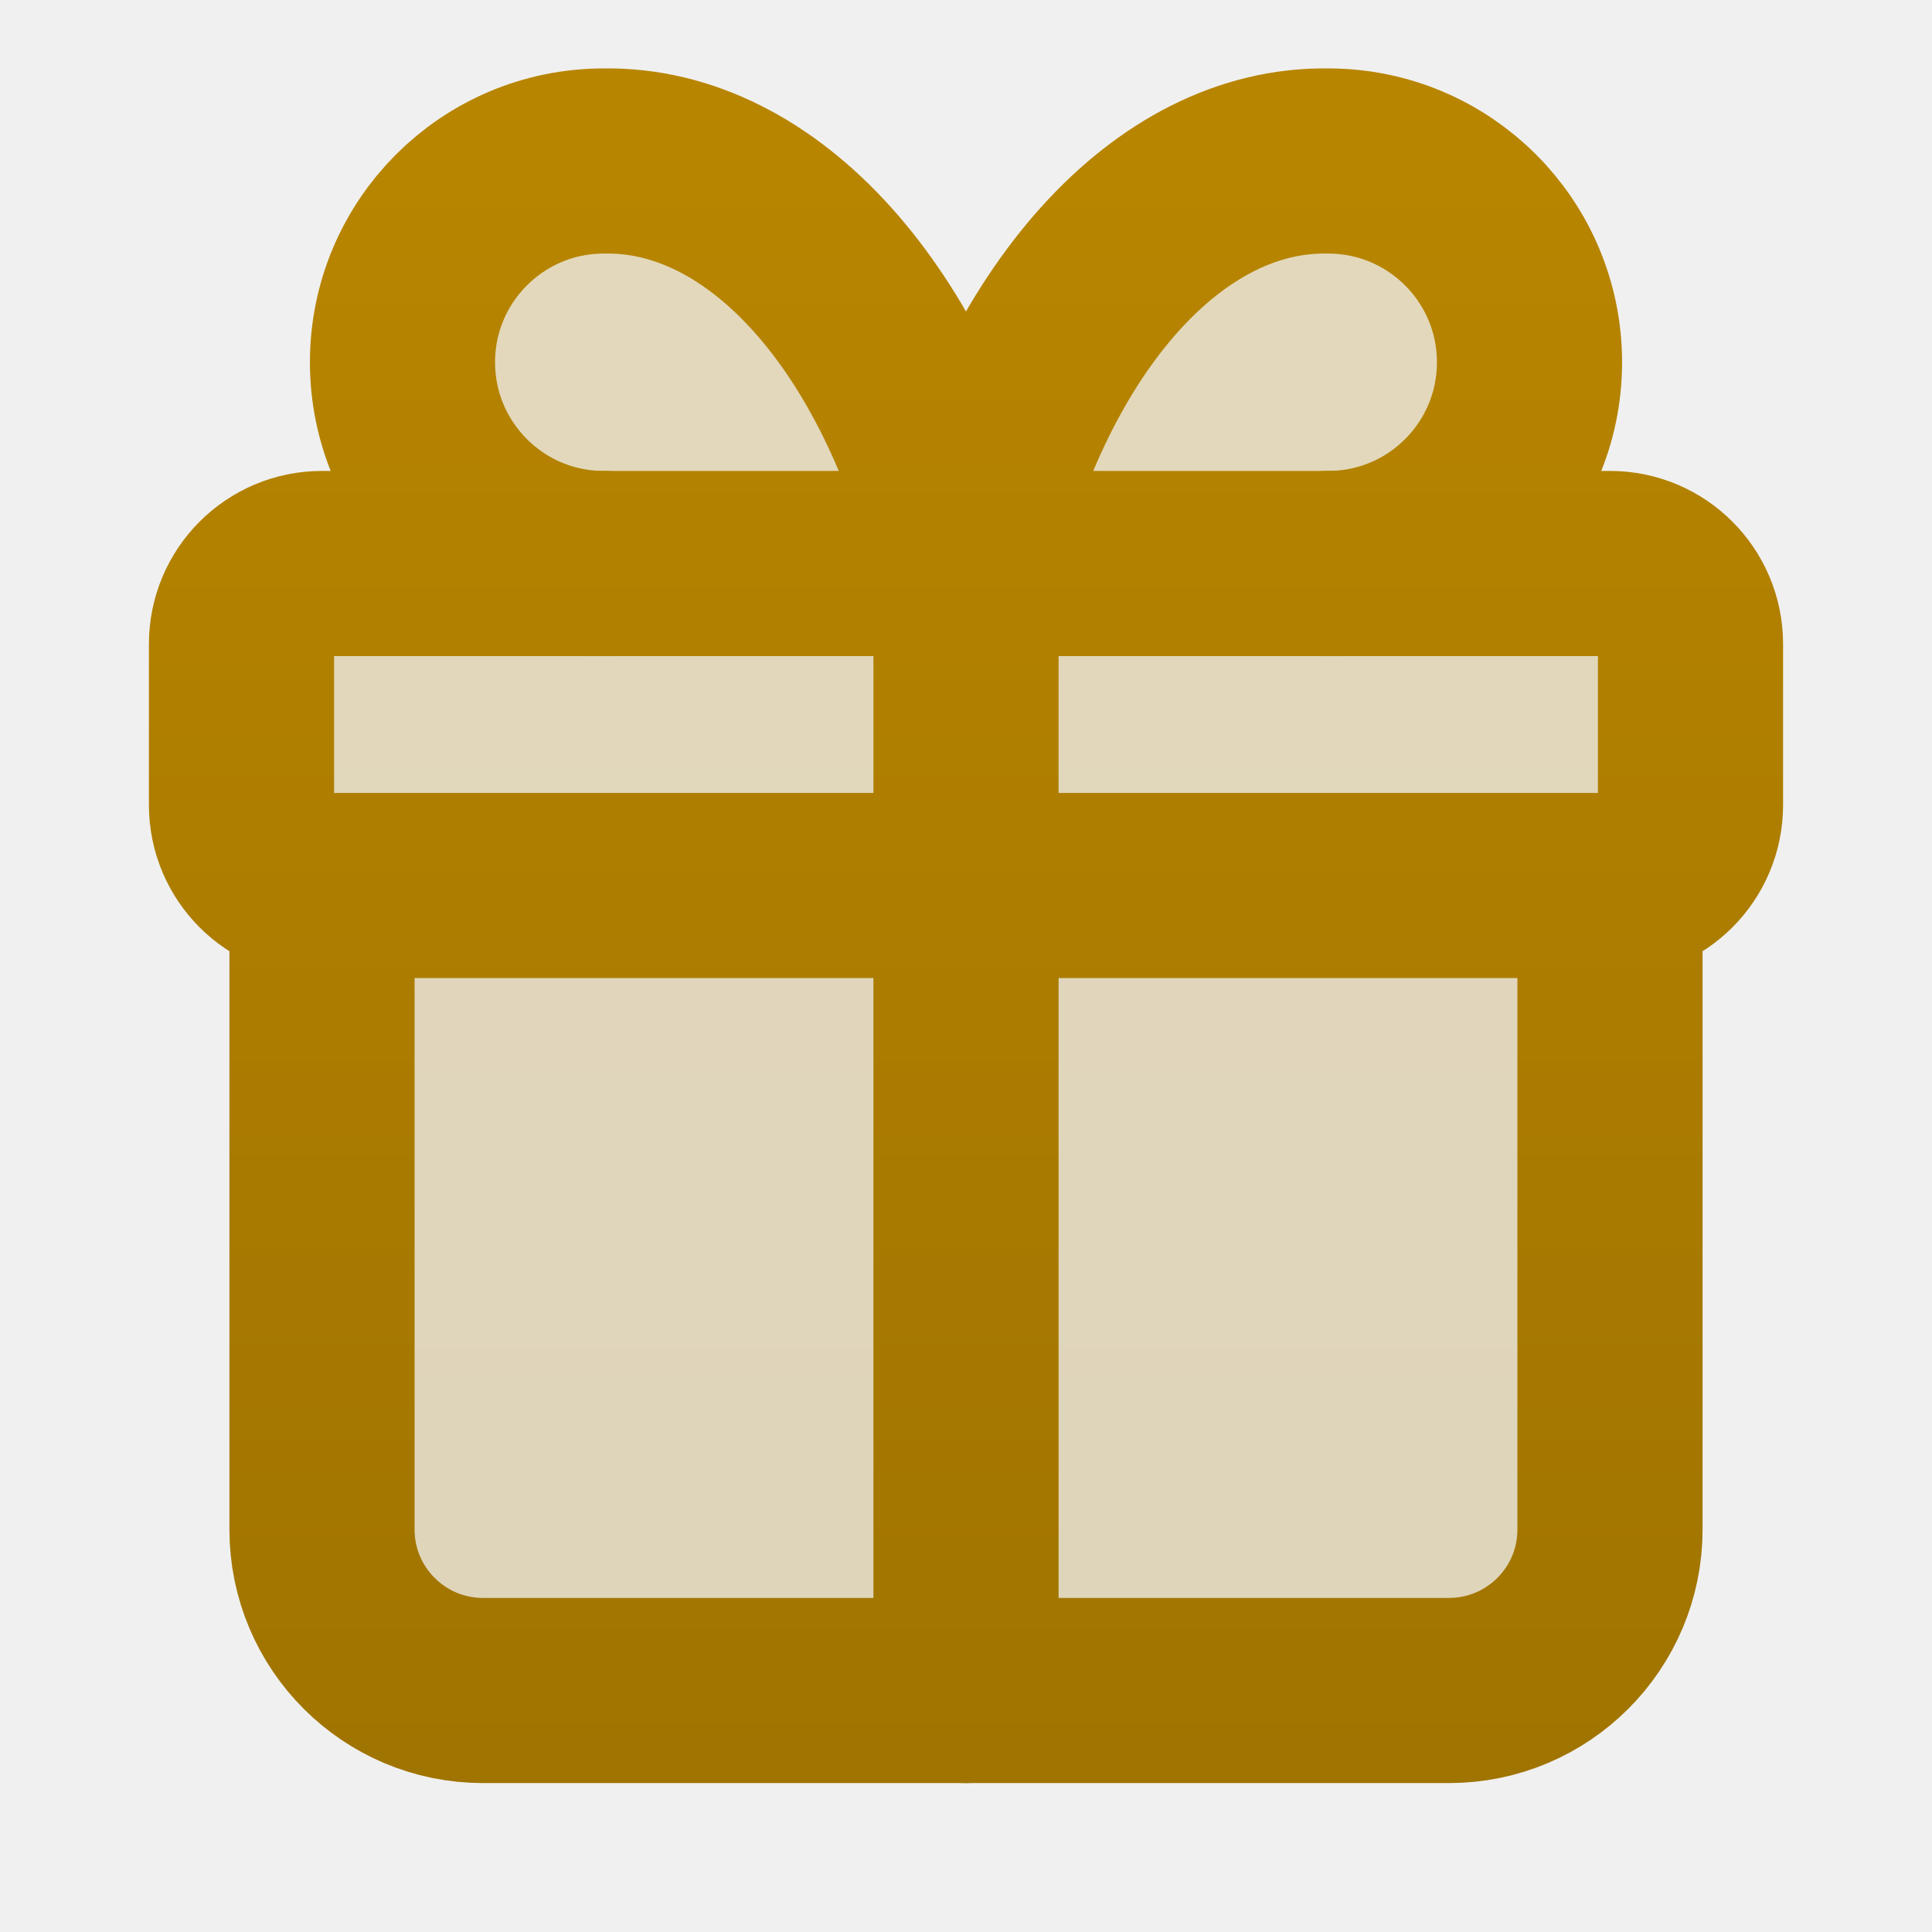
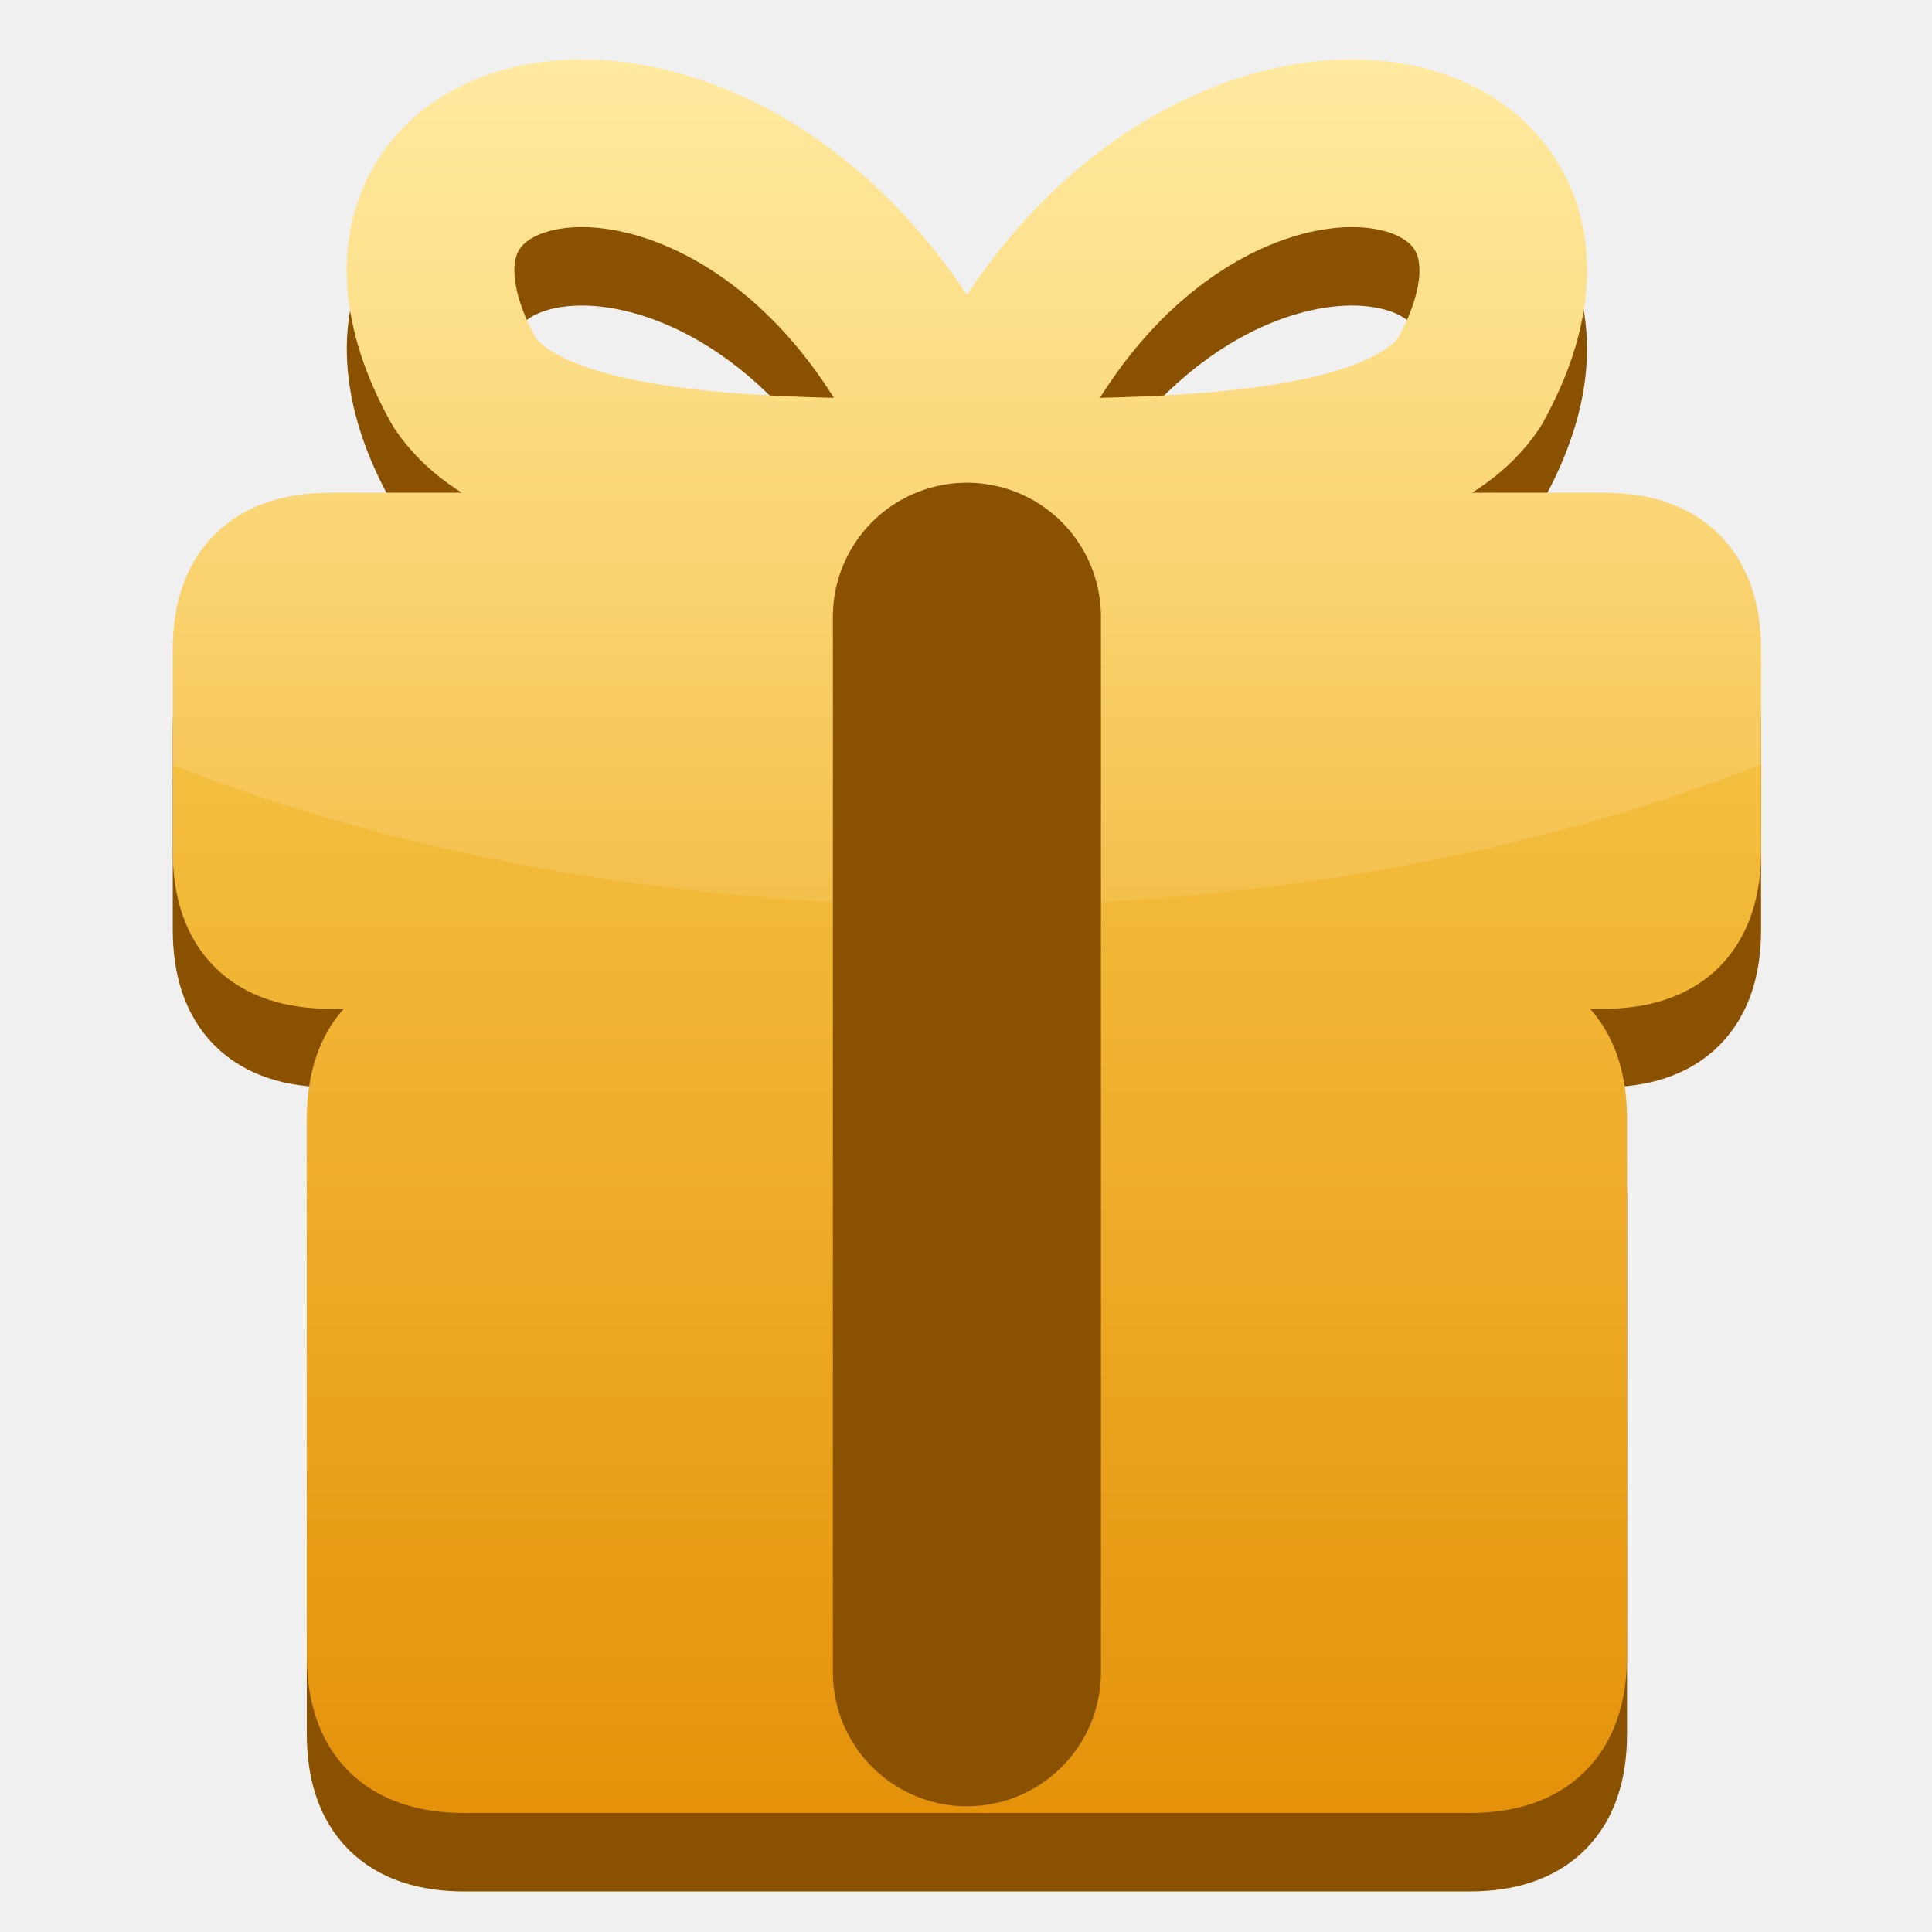
- <svg xmlns="http://www.w3.org/2000/svg" viewBox="0 0 24 24" width="24" height="24">
+ <svg xmlns="http://www.w3.org/2000/svg" viewBox="0 0 64 64" width="64" height="64">
  <defs>
-     <linearGradient id="gift3p" x1="12" y1="2" x2="12" y2="22" gradientUnits="userSpaceOnUse">
-       <stop offset="0" stop-color="#b88500" />
-       <stop offset="1" stop-color="#a07400" />
+     <linearGradient id="b" gradientUnits="userSpaceOnUse" x1="32" y1="5.4" x2="32" y2="57.7">
+       <stop stop-color="#ffdc62" />
+       <stop offset="1" stop-color="#e5920a" />
    </linearGradient>
+     <linearGradient id="s" gradientUnits="userSpaceOnUse" x1="0" y1="0" x2="0" y2="30">
+       <stop stop-color="#fff" stop-opacity=".42" />
+       <stop offset="1" stop-color="#fff" stop-opacity=".1" />
+     </linearGradient>
+     <mask id="m" maskUnits="userSpaceOnUse" x="0" y="0" width="64" height="64">
+       <g transform="translate(-3.49 -3.99) scale(1.11)">
+         <path d="M32 18C27 4 12 6 17 15C19 18 26 18 32 18C38 18 45 18 47 15C52 6 37 4 32 18Z" fill="none" stroke="#fff" stroke-width="5" stroke-linecap="round" stroke-linejoin="round" />
+         <path d="M13 20H51Q54 20 54 23V29Q54 32 51 32H13Q10 32 10 29V23Q10 20 13 20Z" fill="#fff" stroke="#fff" stroke-width="3.4" stroke-linejoin="round" />
+         <path d="M17 34H47Q50 34 50 37V53Q50 56 47 56H17Q14 56 14 53V37Q14 34 17 34Z" fill="#fff" stroke="#fff" stroke-width="3.4" stroke-linejoin="round" />
+       </g>
+     </mask>
  </defs>
-   <g transform="translate(0.00 0.00) scale(1)" fill="url(#gift3p)" fill-opacity=".22">
-     <path d="M20 11v8a2 2 0 0 1-2 2H6a2 2 0 0 1-2-2v-8" />
-     <path d="M7.5 7a1 1 0 0 1 0-5A4.8 8 0 0 1 12 7a4.8 8 0 0 1 4.5-5 1 1 0 0 1 0 5" />
-     <path d="M4 7h16a1 1 0 0 1 1 1v2a1 1 0 0 1 -1 1h-16a1 1 0 0 1 -1 -1v-2a1 1 0 0 1 1 -1Z" />
+   <g transform="translate(0 2.6)">
+     <g transform="translate(-3.49 -3.99) scale(1.11)">
+       <path d="M32 18C27 4 12 6 17 15C19 18 26 18 32 18C38 18 45 18 47 15C52 6 37 4 32 18Z" fill="none" stroke="#8a5200" stroke-width="5" stroke-linecap="round" stroke-linejoin="round" />
+       <path d="M13 20H51Q54 20 54 23V29Q54 32 51 32H13Q10 32 10 29V23Q10 20 13 20Z" fill="#8a5200" stroke="#8a5200" stroke-width="3.4" stroke-linejoin="round" />
+       <path d="M17 34H47Q50 34 50 37V53Q50 56 47 56H17Q14 56 14 53V37Q14 34 17 34Z" fill="#8a5200" stroke="#8a5200" stroke-width="3.4" stroke-linejoin="round" />
+     </g>
  </g>
-   <g transform="translate(0.00 0.00) scale(1)" stroke="url(#gift3p)" stroke-width="2.3" stroke-linecap="round" stroke-linejoin="round" fill="none">
-     <path d="M12 7v14" />
-     <path d="M20 11v8a2 2 0 0 1-2 2H6a2 2 0 0 1-2-2v-8" />
-     <path d="M7.5 7a1 1 0 0 1 0-5A4.8 8 0 0 1 12 7a4.8 8 0 0 1 4.5-5 1 1 0 0 1 0 5" />
-     <path d="M4 7h16a1 1 0 0 1 1 1v2a1 1 0 0 1 -1 1h-16a1 1 0 0 1 -1 -1v-2a1 1 0 0 1 1 -1Z" />
+   <g transform="translate(-3.49 -3.99) scale(1.11)">
+     <path d="M32 18C27 4 12 6 17 15C19 18 26 18 32 18C38 18 45 18 47 15C52 6 37 4 32 18Z" fill="none" stroke="url(#b)" stroke-width="5" stroke-linecap="round" stroke-linejoin="round" />
+     <path d="M13 20H51Q54 20 54 23V29Q54 32 51 32H13Q10 32 10 29V23Q10 20 13 20Z" fill="url(#b)" stroke="url(#b)" stroke-width="3.4" stroke-linejoin="round" />
+     <path d="M17 34H47Q50 34 50 37V53Q50 56 47 56H17Q14 56 14 53V37Q14 34 17 34Z" fill="url(#b)" stroke="url(#b)" stroke-width="3.4" stroke-linejoin="round" />
+   </g>
+   <ellipse mask="url(#m)" cx="32" cy="4" rx="46" ry="26" fill="url(#s)" />
+   <g transform="translate(-3.49 -3.99) scale(1.11)">
+     <path d="M32 22V53.5" fill="none" stroke="#8a5200" stroke-width="8" stroke-linecap="round" stroke-linejoin="round" />
  </g>
</svg>
